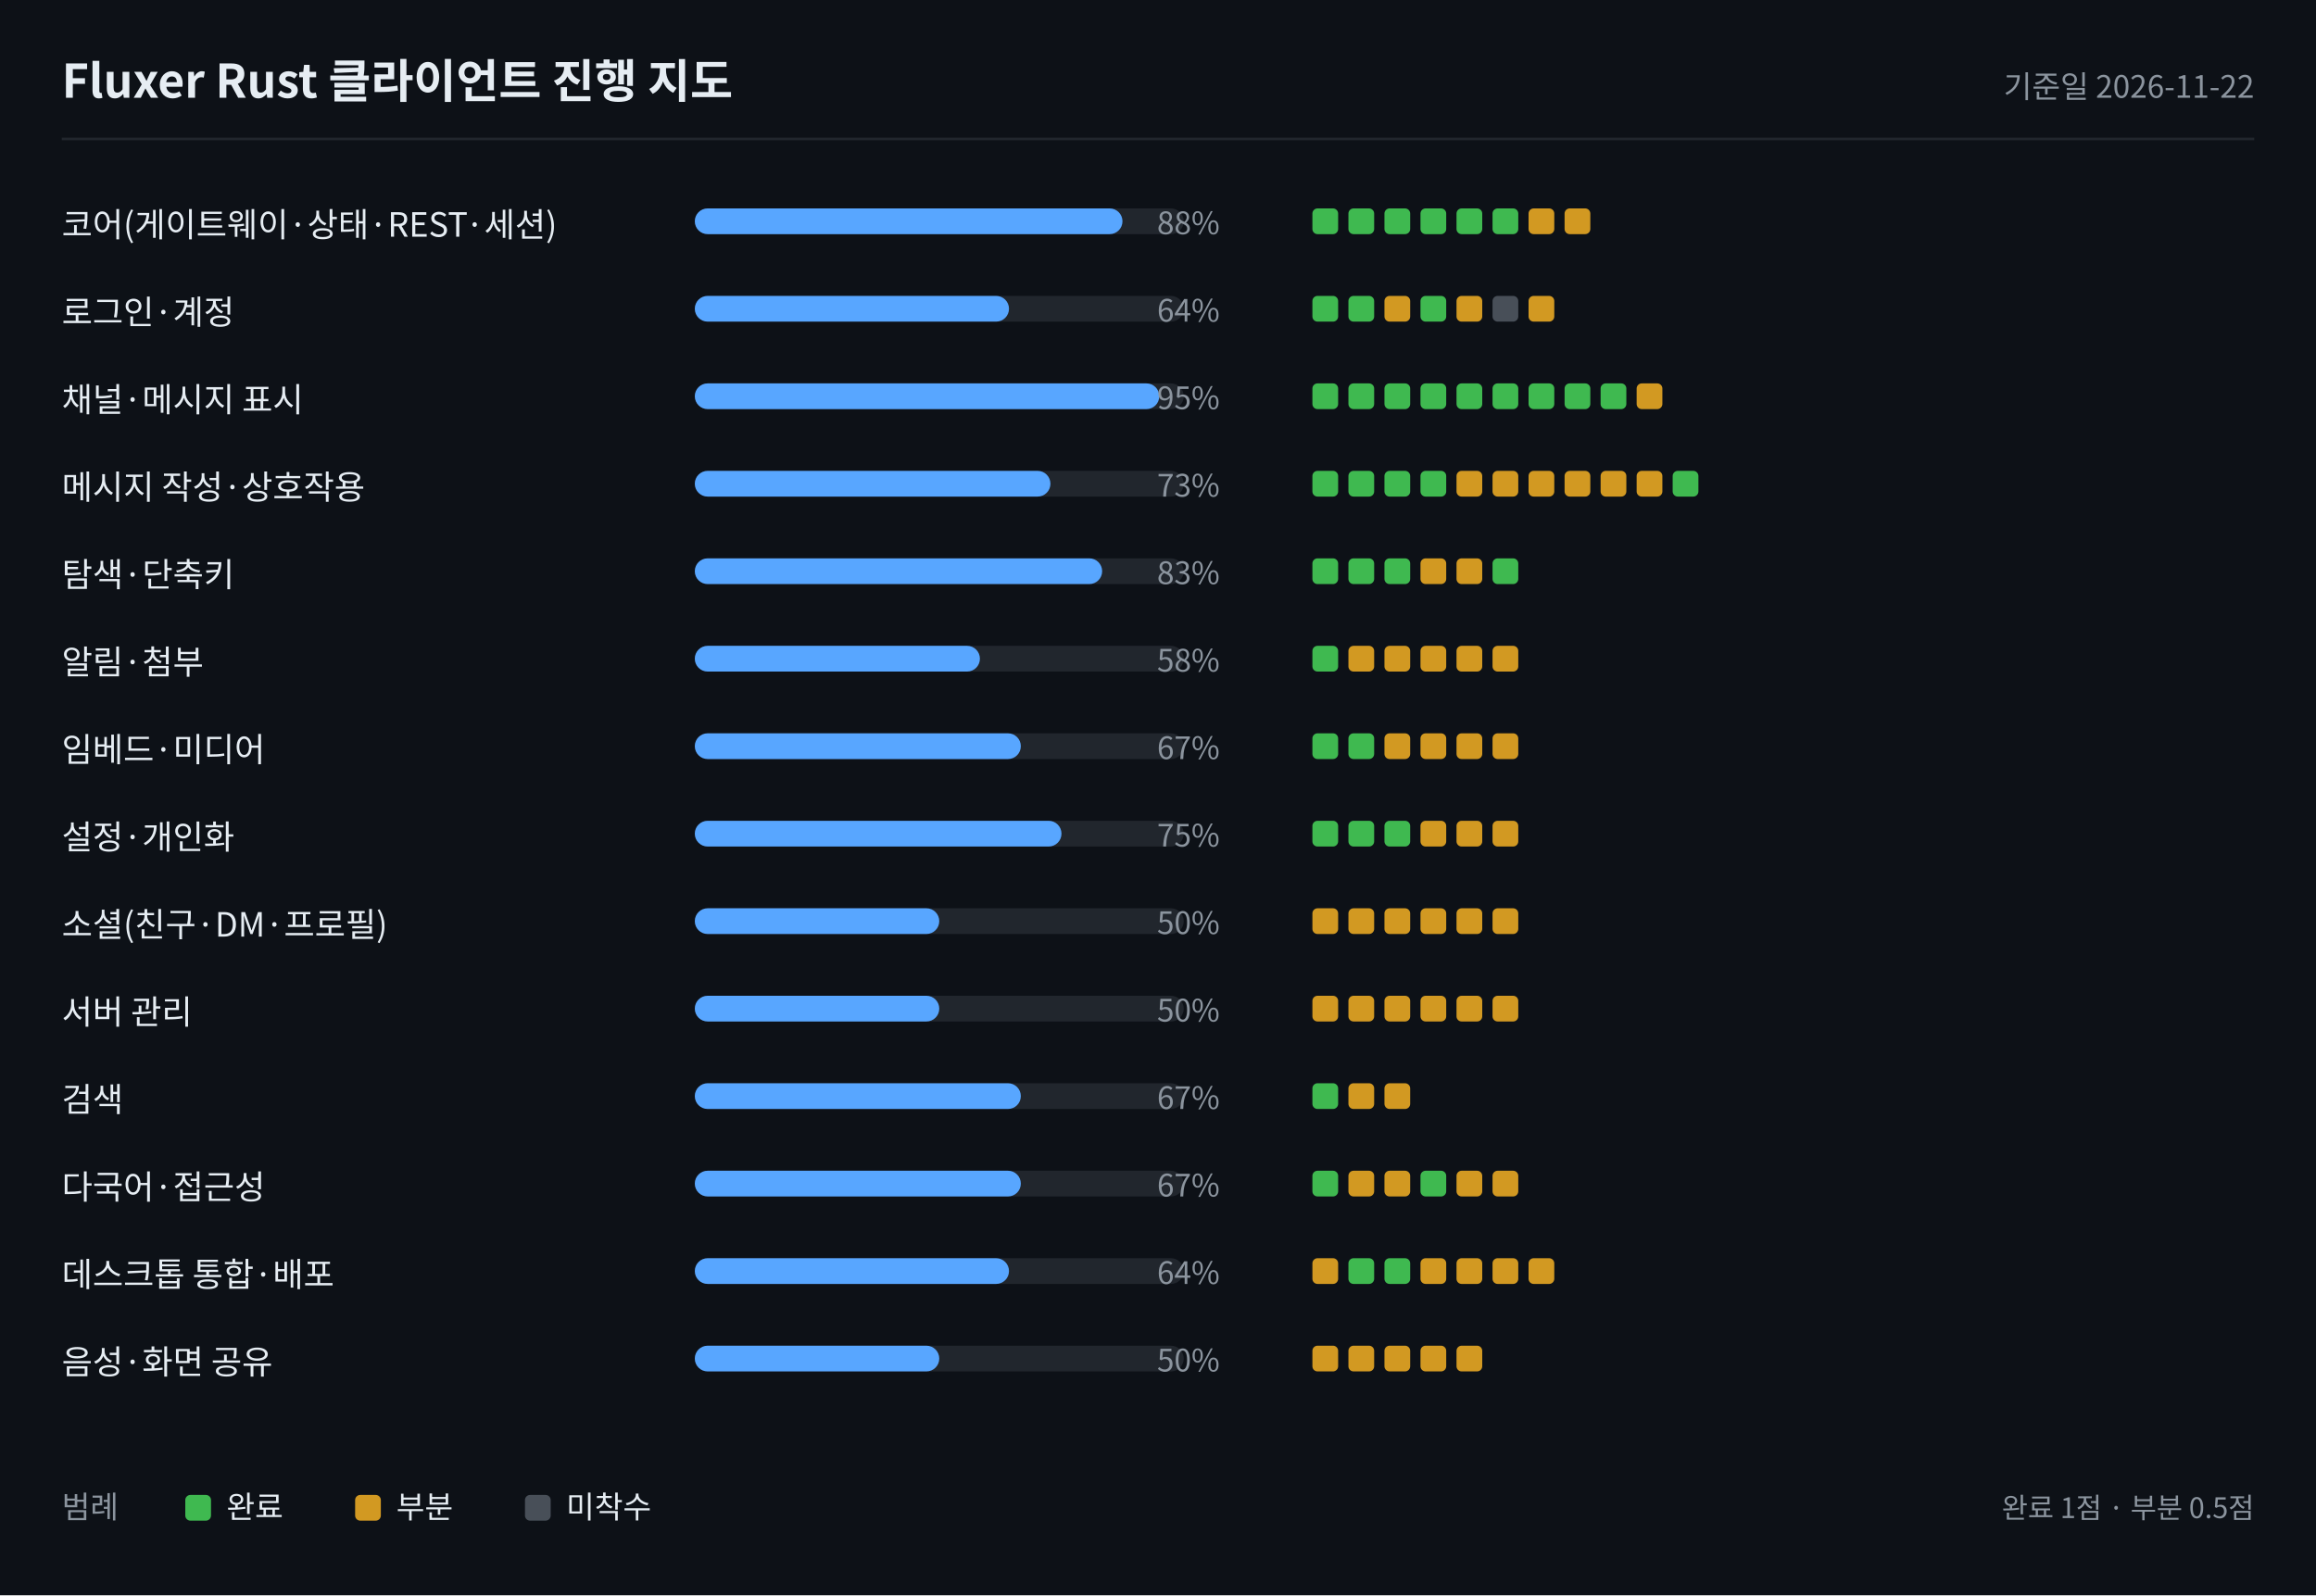
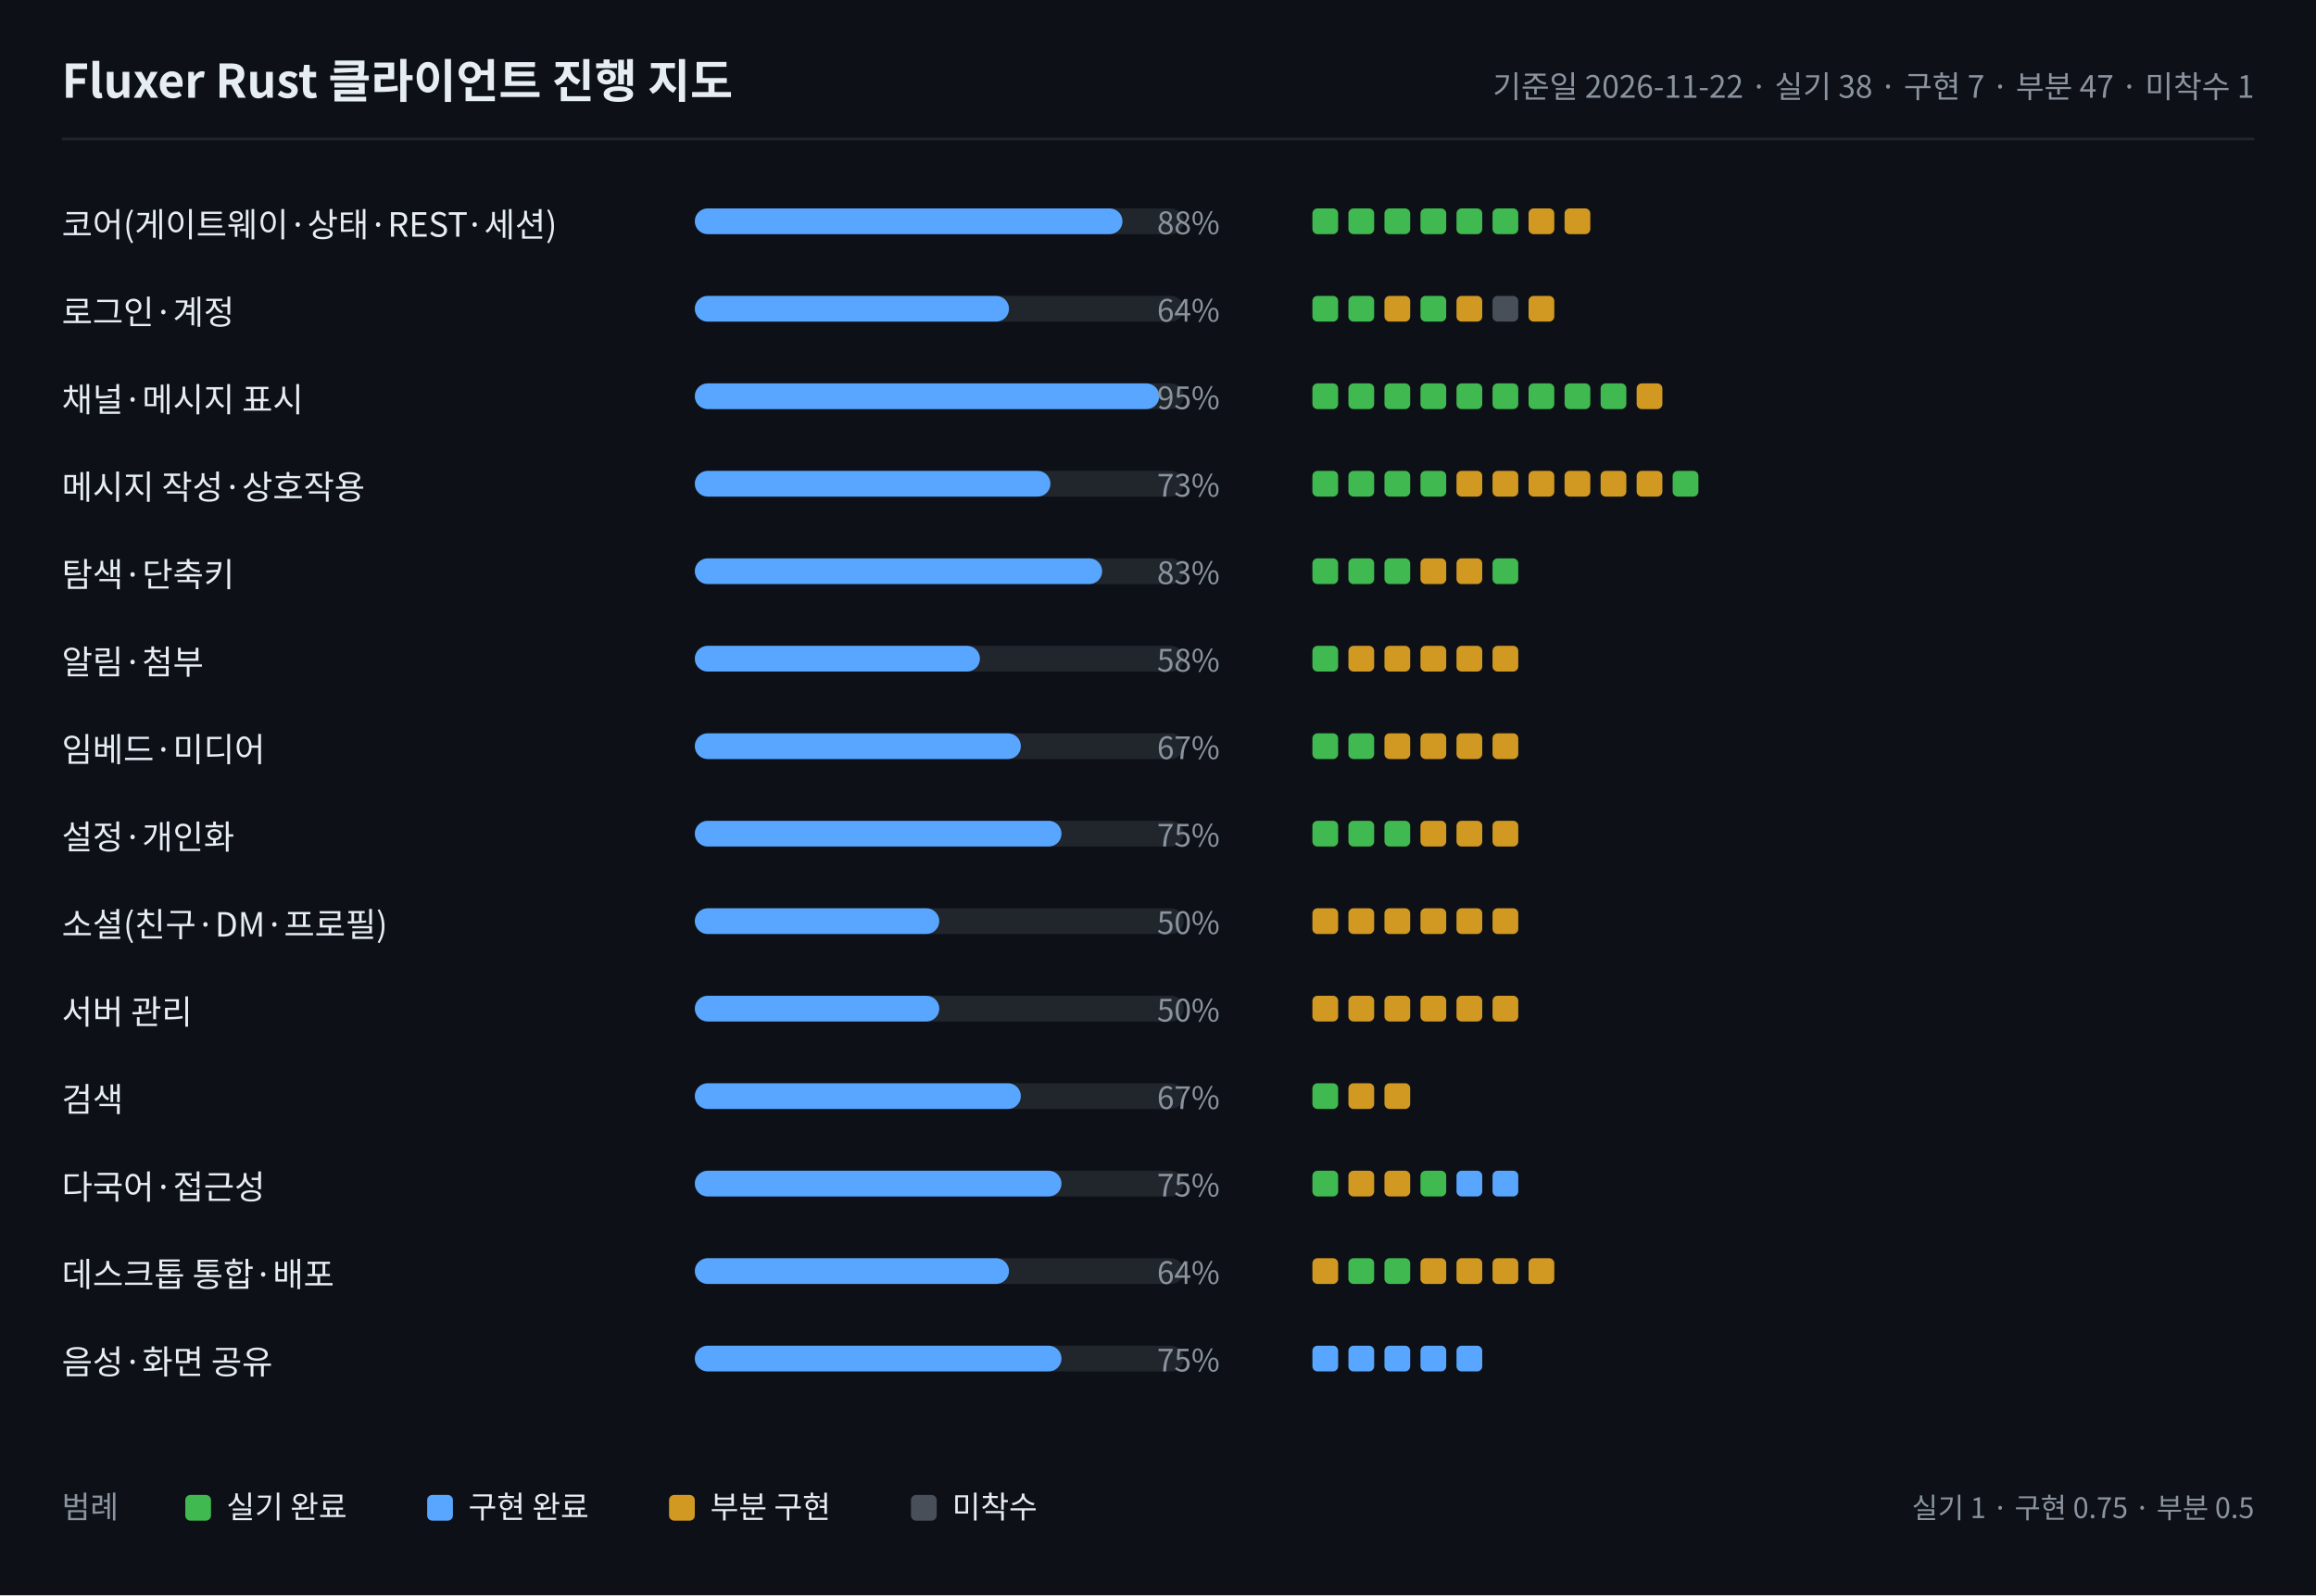
<svg xmlns="http://www.w3.org/2000/svg" width="900" height="620" viewBox="0 0 900 620" role="img" aria-label="Fluxer Rust 클라이언트 진행 지도">
  <rect width="900" height="620" fill="#0d1117" />
  <text x="24" y="38" fill="#e6edf3" font-family="Segoe UI, Malgun Gothic, Apple SD Gothic Neo, Noto Sans KR, Noto Sans CJK KR, sans-serif" font-size="18" font-weight="600">Fluxer Rust 클라이언트 진행 지도</text>
-   <text x="876" y="38" fill="#8b949e" font-family="Segoe UI, Malgun Gothic, Apple SD Gothic Neo, Noto Sans KR, Noto Sans CJK KR, sans-serif" font-size="12" text-anchor="end">기준일 2026-11-22</text>
+   <text x="876" y="38" fill="#8b949e" font-family="Segoe UI, Malgun Gothic, Apple SD Gothic Neo, Noto Sans KR, Noto Sans CJK KR, sans-serif" font-size="12" text-anchor="end">기준일 2026-11-22 · 실기 38 · 구현 7 · 부분 47 · 미착수 1</text>
  <line x1="24" y1="54" x2="876" y2="54" stroke="#21262d" stroke-width="1" />
  <text x="24" y="92.0" fill="#e6edf3" font-family="Segoe UI, Malgun Gothic, Apple SD Gothic Neo, Noto Sans KR, Noto Sans CJK KR, sans-serif" font-size="13">코어(게이트웨이·상태·REST·세션)</text>
  <rect x="270" y="81.0" width="190" height="10" rx="5" fill="#21262d" />
  <rect x="270" y="81.0" width="166.2" height="10" rx="5" fill="#58a6ff" />
  <text x="474" y="91.0" fill="#8b949e" font-family="Segoe UI, Malgun Gothic, Apple SD Gothic Neo, Noto Sans KR, Noto Sans CJK KR, sans-serif" font-size="12" text-anchor="end">88%</text>
  <g>
    <rect x="510" y="81.0" width="10" height="10" rx="2" fill="#3fb950" />
  </g>
  <g>
    <rect x="524" y="81.0" width="10" height="10" rx="2" fill="#3fb950" />
  </g>
  <g>
    <rect x="538" y="81.0" width="10" height="10" rx="2" fill="#3fb950" />
  </g>
  <g>
    <rect x="552" y="81.0" width="10" height="10" rx="2" fill="#3fb950" />
  </g>
  <g>
    <rect x="566" y="81.0" width="10" height="10" rx="2" fill="#3fb950" />
  </g>
  <g>
    <rect x="580" y="81.0" width="10" height="10" rx="2" fill="#3fb950" />
  </g>
  <g>
    <rect x="594" y="81.0" width="10" height="10" rx="2" fill="#d29922" />
  </g>
  <g>
    <rect x="608" y="81.0" width="10" height="10" rx="2" fill="#d29922" />
  </g>
  <text x="24" y="126.0" fill="#e6edf3" font-family="Segoe UI, Malgun Gothic, Apple SD Gothic Neo, Noto Sans KR, Noto Sans CJK KR, sans-serif" font-size="13">로그인·계정</text>
  <rect x="270" y="115.0" width="190" height="10" rx="5" fill="#21262d" />
  <rect x="270" y="115.0" width="122.1" height="10" rx="5" fill="#58a6ff" />
  <text x="474" y="125.0" fill="#8b949e" font-family="Segoe UI, Malgun Gothic, Apple SD Gothic Neo, Noto Sans KR, Noto Sans CJK KR, sans-serif" font-size="12" text-anchor="end">64%</text>
  <g>
    <rect x="510" y="115.0" width="10" height="10" rx="2" fill="#3fb950" />
  </g>
  <g>
    <rect x="524" y="115.0" width="10" height="10" rx="2" fill="#3fb950" />
  </g>
  <g>
    <rect x="538" y="115.0" width="10" height="10" rx="2" fill="#d29922" />
  </g>
  <g>
    <rect x="552" y="115.0" width="10" height="10" rx="2" fill="#3fb950" />
  </g>
  <g>
    <rect x="566" y="115.0" width="10" height="10" rx="2" fill="#d29922" />
  </g>
  <g>
    <rect x="580" y="115.0" width="10" height="10" rx="2" fill="#484f58" />
  </g>
  <g>
    <rect x="594" y="115.0" width="10" height="10" rx="2" fill="#d29922" />
  </g>
  <text x="24" y="160.0" fill="#e6edf3" font-family="Segoe UI, Malgun Gothic, Apple SD Gothic Neo, Noto Sans KR, Noto Sans CJK KR, sans-serif" font-size="13">채널·메시지 표시</text>
  <rect x="270" y="149.0" width="190" height="10" rx="5" fill="#21262d" />
  <rect x="270" y="149.0" width="180.5" height="10" rx="5" fill="#58a6ff" />
  <text x="474" y="159.0" fill="#8b949e" font-family="Segoe UI, Malgun Gothic, Apple SD Gothic Neo, Noto Sans KR, Noto Sans CJK KR, sans-serif" font-size="12" text-anchor="end">95%</text>
  <g>
    <rect x="510" y="149.0" width="10" height="10" rx="2" fill="#3fb950" />
  </g>
  <g>
    <rect x="524" y="149.0" width="10" height="10" rx="2" fill="#3fb950" />
  </g>
  <g>
    <rect x="538" y="149.0" width="10" height="10" rx="2" fill="#3fb950" />
  </g>
  <g>
    <rect x="552" y="149.0" width="10" height="10" rx="2" fill="#3fb950" />
  </g>
  <g>
    <rect x="566" y="149.0" width="10" height="10" rx="2" fill="#3fb950" />
  </g>
  <g>
    <rect x="580" y="149.0" width="10" height="10" rx="2" fill="#3fb950" />
  </g>
  <g>
    <rect x="594" y="149.0" width="10" height="10" rx="2" fill="#3fb950" />
  </g>
  <g>
    <rect x="608" y="149.0" width="10" height="10" rx="2" fill="#3fb950" />
  </g>
  <g>
    <rect x="622" y="149.0" width="10" height="10" rx="2" fill="#3fb950" />
  </g>
  <g>
    <rect x="636" y="149.0" width="10" height="10" rx="2" fill="#d29922" />
  </g>
  <text x="24" y="194.0" fill="#e6edf3" font-family="Segoe UI, Malgun Gothic, Apple SD Gothic Neo, Noto Sans KR, Noto Sans CJK KR, sans-serif" font-size="13">메시지 작성·상호작용</text>
  <rect x="270" y="183.0" width="190" height="10" rx="5" fill="#21262d" />
  <rect x="270" y="183.0" width="138.2" height="10" rx="5" fill="#58a6ff" />
  <text x="474" y="193.0" fill="#8b949e" font-family="Segoe UI, Malgun Gothic, Apple SD Gothic Neo, Noto Sans KR, Noto Sans CJK KR, sans-serif" font-size="12" text-anchor="end">73%</text>
  <g>
    <rect x="510" y="183.0" width="10" height="10" rx="2" fill="#3fb950" />
  </g>
  <g>
    <rect x="524" y="183.0" width="10" height="10" rx="2" fill="#3fb950" />
  </g>
  <g>
    <rect x="538" y="183.0" width="10" height="10" rx="2" fill="#3fb950" />
  </g>
  <g>
    <rect x="552" y="183.0" width="10" height="10" rx="2" fill="#3fb950" />
  </g>
  <g>
    <rect x="566" y="183.0" width="10" height="10" rx="2" fill="#d29922" />
  </g>
  <g>
    <rect x="580" y="183.0" width="10" height="10" rx="2" fill="#d29922" />
  </g>
  <g>
    <rect x="594" y="183.0" width="10" height="10" rx="2" fill="#d29922" />
  </g>
  <g>
    <rect x="608" y="183.0" width="10" height="10" rx="2" fill="#d29922" />
  </g>
  <g>
    <rect x="622" y="183.0" width="10" height="10" rx="2" fill="#d29922" />
  </g>
  <g>
    <rect x="636" y="183.0" width="10" height="10" rx="2" fill="#d29922" />
  </g>
  <g>
    <rect x="650" y="183.0" width="10" height="10" rx="2" fill="#3fb950" />
  </g>
  <text x="24" y="228.0" fill="#e6edf3" font-family="Segoe UI, Malgun Gothic, Apple SD Gothic Neo, Noto Sans KR, Noto Sans CJK KR, sans-serif" font-size="13">탐색·단축키</text>
  <rect x="270" y="217.0" width="190" height="10" rx="5" fill="#21262d" />
  <rect x="270" y="217.0" width="158.3" height="10" rx="5" fill="#58a6ff" />
  <text x="474" y="227.0" fill="#8b949e" font-family="Segoe UI, Malgun Gothic, Apple SD Gothic Neo, Noto Sans KR, Noto Sans CJK KR, sans-serif" font-size="12" text-anchor="end">83%</text>
  <g>
    <rect x="510" y="217.0" width="10" height="10" rx="2" fill="#3fb950" />
  </g>
  <g>
    <rect x="524" y="217.0" width="10" height="10" rx="2" fill="#3fb950" />
  </g>
  <g>
    <rect x="538" y="217.0" width="10" height="10" rx="2" fill="#3fb950" />
  </g>
  <g>
    <rect x="552" y="217.0" width="10" height="10" rx="2" fill="#d29922" />
  </g>
  <g>
    <rect x="566" y="217.0" width="10" height="10" rx="2" fill="#d29922" />
  </g>
  <g>
    <rect x="580" y="217.0" width="10" height="10" rx="2" fill="#3fb950" />
  </g>
  <text x="24" y="262.0" fill="#e6edf3" font-family="Segoe UI, Malgun Gothic, Apple SD Gothic Neo, Noto Sans KR, Noto Sans CJK KR, sans-serif" font-size="13">알림·첨부</text>
  <rect x="270" y="251.0" width="190" height="10" rx="5" fill="#21262d" />
  <rect x="270" y="251.0" width="110.8" height="10" rx="5" fill="#58a6ff" />
  <text x="474" y="261.0" fill="#8b949e" font-family="Segoe UI, Malgun Gothic, Apple SD Gothic Neo, Noto Sans KR, Noto Sans CJK KR, sans-serif" font-size="12" text-anchor="end">58%</text>
  <g>
    <rect x="510" y="251.0" width="10" height="10" rx="2" fill="#3fb950" />
  </g>
  <g>
    <rect x="524" y="251.0" width="10" height="10" rx="2" fill="#d29922" />
  </g>
  <g>
    <rect x="538" y="251.0" width="10" height="10" rx="2" fill="#d29922" />
  </g>
  <g>
    <rect x="552" y="251.0" width="10" height="10" rx="2" fill="#d29922" />
  </g>
  <g>
    <rect x="566" y="251.0" width="10" height="10" rx="2" fill="#d29922" />
  </g>
  <g>
    <rect x="580" y="251.0" width="10" height="10" rx="2" fill="#d29922" />
  </g>
  <text x="24" y="296.0" fill="#e6edf3" font-family="Segoe UI, Malgun Gothic, Apple SD Gothic Neo, Noto Sans KR, Noto Sans CJK KR, sans-serif" font-size="13">임베드·미디어</text>
  <rect x="270" y="285.0" width="190" height="10" rx="5" fill="#21262d" />
  <rect x="270" y="285.0" width="126.7" height="10" rx="5" fill="#58a6ff" />
  <text x="474" y="295.0" fill="#8b949e" font-family="Segoe UI, Malgun Gothic, Apple SD Gothic Neo, Noto Sans KR, Noto Sans CJK KR, sans-serif" font-size="12" text-anchor="end">67%</text>
  <g>
    <rect x="510" y="285.0" width="10" height="10" rx="2" fill="#3fb950" />
  </g>
  <g>
    <rect x="524" y="285.0" width="10" height="10" rx="2" fill="#3fb950" />
  </g>
  <g>
    <rect x="538" y="285.0" width="10" height="10" rx="2" fill="#d29922" />
  </g>
  <g>
    <rect x="552" y="285.0" width="10" height="10" rx="2" fill="#d29922" />
  </g>
  <g>
    <rect x="566" y="285.0" width="10" height="10" rx="2" fill="#d29922" />
  </g>
  <g>
    <rect x="580" y="285.0" width="10" height="10" rx="2" fill="#d29922" />
  </g>
  <text x="24" y="330.0" fill="#e6edf3" font-family="Segoe UI, Malgun Gothic, Apple SD Gothic Neo, Noto Sans KR, Noto Sans CJK KR, sans-serif" font-size="13">설정·개인화</text>
  <rect x="270" y="319.0" width="190" height="10" rx="5" fill="#21262d" />
  <rect x="270" y="319.0" width="142.5" height="10" rx="5" fill="#58a6ff" />
  <text x="474" y="329.0" fill="#8b949e" font-family="Segoe UI, Malgun Gothic, Apple SD Gothic Neo, Noto Sans KR, Noto Sans CJK KR, sans-serif" font-size="12" text-anchor="end">75%</text>
  <g>
    <rect x="510" y="319.0" width="10" height="10" rx="2" fill="#3fb950" />
  </g>
  <g>
    <rect x="524" y="319.0" width="10" height="10" rx="2" fill="#3fb950" />
  </g>
  <g>
    <rect x="538" y="319.0" width="10" height="10" rx="2" fill="#3fb950" />
  </g>
  <g>
    <rect x="552" y="319.0" width="10" height="10" rx="2" fill="#d29922" />
  </g>
  <g>
    <rect x="566" y="319.0" width="10" height="10" rx="2" fill="#d29922" />
  </g>
  <g>
    <rect x="580" y="319.0" width="10" height="10" rx="2" fill="#d29922" />
  </g>
  <text x="24" y="364.0" fill="#e6edf3" font-family="Segoe UI, Malgun Gothic, Apple SD Gothic Neo, Noto Sans KR, Noto Sans CJK KR, sans-serif" font-size="13">소셜(친구·DM·프로필)</text>
  <rect x="270" y="353.0" width="190" height="10" rx="5" fill="#21262d" />
  <rect x="270" y="353.0" width="95.0" height="10" rx="5" fill="#58a6ff" />
  <text x="474" y="363.0" fill="#8b949e" font-family="Segoe UI, Malgun Gothic, Apple SD Gothic Neo, Noto Sans KR, Noto Sans CJK KR, sans-serif" font-size="12" text-anchor="end">50%</text>
  <g>
    <rect x="510" y="353.0" width="10" height="10" rx="2" fill="#d29922" />
  </g>
  <g>
    <rect x="524" y="353.0" width="10" height="10" rx="2" fill="#d29922" />
  </g>
  <g>
    <rect x="538" y="353.0" width="10" height="10" rx="2" fill="#d29922" />
  </g>
  <g>
    <rect x="552" y="353.0" width="10" height="10" rx="2" fill="#d29922" />
  </g>
  <g>
    <rect x="566" y="353.0" width="10" height="10" rx="2" fill="#d29922" />
  </g>
  <g>
    <rect x="580" y="353.0" width="10" height="10" rx="2" fill="#d29922" />
  </g>
  <text x="24" y="398.0" fill="#e6edf3" font-family="Segoe UI, Malgun Gothic, Apple SD Gothic Neo, Noto Sans KR, Noto Sans CJK KR, sans-serif" font-size="13">서버 관리</text>
  <rect x="270" y="387.0" width="190" height="10" rx="5" fill="#21262d" />
  <rect x="270" y="387.0" width="95.0" height="10" rx="5" fill="#58a6ff" />
  <text x="474" y="397.0" fill="#8b949e" font-family="Segoe UI, Malgun Gothic, Apple SD Gothic Neo, Noto Sans KR, Noto Sans CJK KR, sans-serif" font-size="12" text-anchor="end">50%</text>
  <g>
    <rect x="510" y="387.0" width="10" height="10" rx="2" fill="#d29922" />
  </g>
  <g>
    <rect x="524" y="387.0" width="10" height="10" rx="2" fill="#d29922" />
  </g>
  <g>
    <rect x="538" y="387.0" width="10" height="10" rx="2" fill="#d29922" />
  </g>
  <g>
    <rect x="552" y="387.0" width="10" height="10" rx="2" fill="#d29922" />
  </g>
  <g>
    <rect x="566" y="387.0" width="10" height="10" rx="2" fill="#d29922" />
  </g>
  <g>
    <rect x="580" y="387.0" width="10" height="10" rx="2" fill="#d29922" />
  </g>
  <text x="24" y="432.0" fill="#e6edf3" font-family="Segoe UI, Malgun Gothic, Apple SD Gothic Neo, Noto Sans KR, Noto Sans CJK KR, sans-serif" font-size="13">검색</text>
  <rect x="270" y="421.0" width="190" height="10" rx="5" fill="#21262d" />
  <rect x="270" y="421.0" width="126.7" height="10" rx="5" fill="#58a6ff" />
  <text x="474" y="431.0" fill="#8b949e" font-family="Segoe UI, Malgun Gothic, Apple SD Gothic Neo, Noto Sans KR, Noto Sans CJK KR, sans-serif" font-size="12" text-anchor="end">67%</text>
  <g>
    <rect x="510" y="421.0" width="10" height="10" rx="2" fill="#3fb950" />
  </g>
  <g>
    <rect x="524" y="421.0" width="10" height="10" rx="2" fill="#d29922" />
  </g>
  <g>
    <rect x="538" y="421.0" width="10" height="10" rx="2" fill="#d29922" />
  </g>
  <text x="24" y="466.0" fill="#e6edf3" font-family="Segoe UI, Malgun Gothic, Apple SD Gothic Neo, Noto Sans KR, Noto Sans CJK KR, sans-serif" font-size="13">다국어·접근성</text>
  <rect x="270" y="455.0" width="190" height="10" rx="5" fill="#21262d" />
-   <rect x="270" y="455.0" width="126.7" height="10" rx="5" fill="#58a6ff" />
-   <text x="474" y="465.0" fill="#8b949e" font-family="Segoe UI, Malgun Gothic, Apple SD Gothic Neo, Noto Sans KR, Noto Sans CJK KR, sans-serif" font-size="12" text-anchor="end">67%</text>
+   <rect x="270" y="455.0" width="142.5" height="10" rx="5" fill="#58a6ff" />
+   <text x="474" y="465.0" fill="#8b949e" font-family="Segoe UI, Malgun Gothic, Apple SD Gothic Neo, Noto Sans KR, Noto Sans CJK KR, sans-serif" font-size="12" text-anchor="end">75%</text>
  <g>
    <rect x="510" y="455.0" width="10" height="10" rx="2" fill="#3fb950" />
  </g>
  <g>
    <rect x="524" y="455.0" width="10" height="10" rx="2" fill="#d29922" />
  </g>
  <g>
    <rect x="538" y="455.0" width="10" height="10" rx="2" fill="#d29922" />
  </g>
  <g>
    <rect x="552" y="455.0" width="10" height="10" rx="2" fill="#3fb950" />
  </g>
  <g>
-     <rect x="566" y="455.0" width="10" height="10" rx="2" fill="#d29922" />
-   </g>
-   <g>
-     <rect x="580" y="455.0" width="10" height="10" rx="2" fill="#d29922" />
+     <rect x="566" y="455.0" width="10" height="10" rx="2" fill="#58a6ff" />
+   </g>
+   <g>
+     <rect x="580" y="455.0" width="10" height="10" rx="2" fill="#58a6ff" />
  </g>
  <text x="24" y="500.0" fill="#e6edf3" font-family="Segoe UI, Malgun Gothic, Apple SD Gothic Neo, Noto Sans KR, Noto Sans CJK KR, sans-serif" font-size="13">데스크톱 통합·배포</text>
  <rect x="270" y="489.0" width="190" height="10" rx="5" fill="#21262d" />
  <rect x="270" y="489.0" width="122.1" height="10" rx="5" fill="#58a6ff" />
  <text x="474" y="499.0" fill="#8b949e" font-family="Segoe UI, Malgun Gothic, Apple SD Gothic Neo, Noto Sans KR, Noto Sans CJK KR, sans-serif" font-size="12" text-anchor="end">64%</text>
  <g>
    <rect x="510" y="489.0" width="10" height="10" rx="2" fill="#d29922" />
  </g>
  <g>
    <rect x="524" y="489.0" width="10" height="10" rx="2" fill="#3fb950" />
  </g>
  <g>
    <rect x="538" y="489.0" width="10" height="10" rx="2" fill="#3fb950" />
  </g>
  <g>
    <rect x="552" y="489.0" width="10" height="10" rx="2" fill="#d29922" />
  </g>
  <g>
    <rect x="566" y="489.0" width="10" height="10" rx="2" fill="#d29922" />
  </g>
  <g>
    <rect x="580" y="489.0" width="10" height="10" rx="2" fill="#d29922" />
  </g>
  <g>
    <rect x="594" y="489.0" width="10" height="10" rx="2" fill="#d29922" />
  </g>
  <text x="24" y="534.0" fill="#e6edf3" font-family="Segoe UI, Malgun Gothic, Apple SD Gothic Neo, Noto Sans KR, Noto Sans CJK KR, sans-serif" font-size="13">음성·화면 공유</text>
  <rect x="270" y="523.0" width="190" height="10" rx="5" fill="#21262d" />
-   <rect x="270" y="523.0" width="95.0" height="10" rx="5" fill="#58a6ff" />
-   <text x="474" y="533.0" fill="#8b949e" font-family="Segoe UI, Malgun Gothic, Apple SD Gothic Neo, Noto Sans KR, Noto Sans CJK KR, sans-serif" font-size="12" text-anchor="end">50%</text>
-   <g>
-     <rect x="510" y="523.0" width="10" height="10" rx="2" fill="#d29922" />
-   </g>
-   <g>
-     <rect x="524" y="523.0" width="10" height="10" rx="2" fill="#d29922" />
-   </g>
-   <g>
-     <rect x="538" y="523.0" width="10" height="10" rx="2" fill="#d29922" />
-   </g>
-   <g>
-     <rect x="552" y="523.0" width="10" height="10" rx="2" fill="#d29922" />
-   </g>
-   <g>
-     <rect x="566" y="523.0" width="10" height="10" rx="2" fill="#d29922" />
+   <rect x="270" y="523.0" width="142.5" height="10" rx="5" fill="#58a6ff" />
+   <text x="474" y="533.0" fill="#8b949e" font-family="Segoe UI, Malgun Gothic, Apple SD Gothic Neo, Noto Sans KR, Noto Sans CJK KR, sans-serif" font-size="12" text-anchor="end">75%</text>
+   <g>
+     <rect x="510" y="523.0" width="10" height="10" rx="2" fill="#58a6ff" />
+   </g>
+   <g>
+     <rect x="524" y="523.0" width="10" height="10" rx="2" fill="#58a6ff" />
+   </g>
+   <g>
+     <rect x="538" y="523.0" width="10" height="10" rx="2" fill="#58a6ff" />
+   </g>
+   <g>
+     <rect x="552" y="523.0" width="10" height="10" rx="2" fill="#58a6ff" />
+   </g>
+   <g>
+     <rect x="566" y="523.0" width="10" height="10" rx="2" fill="#58a6ff" />
  </g>
  <text x="24" y="590.0" fill="#8b949e" font-family="Segoe UI, Malgun Gothic, Apple SD Gothic Neo, Noto Sans KR, Noto Sans CJK KR, sans-serif" font-size="12">범례</text>
  <rect x="72" y="581.0" width="10" height="10" rx="2" fill="#3fb950" />
-   <text x="88" y="590.0" fill="#e6edf3" font-family="Segoe UI, Malgun Gothic, Apple SD Gothic Neo, Noto Sans KR, Noto Sans CJK KR, sans-serif" font-size="12">완료</text>
-   <rect x="138" y="581.0" width="10" height="10" rx="2" fill="#d29922" />
-   <text x="154" y="590.0" fill="#e6edf3" font-family="Segoe UI, Malgun Gothic, Apple SD Gothic Neo, Noto Sans KR, Noto Sans CJK KR, sans-serif" font-size="12">부분</text>
-   <rect x="204" y="581.0" width="10" height="10" rx="2" fill="#484f58" />
-   <text x="220" y="590.0" fill="#e6edf3" font-family="Segoe UI, Malgun Gothic, Apple SD Gothic Neo, Noto Sans KR, Noto Sans CJK KR, sans-serif" font-size="12">미착수</text>
-   <text x="876" y="590.0" fill="#8b949e" font-family="Segoe UI, Malgun Gothic, Apple SD Gothic Neo, Noto Sans KR, Noto Sans CJK KR, sans-serif" font-size="11" text-anchor="end">완료 1점 · 부분 0.5점</text>
+   <text x="88" y="590.0" fill="#e6edf3" font-family="Segoe UI, Malgun Gothic, Apple SD Gothic Neo, Noto Sans KR, Noto Sans CJK KR, sans-serif" font-size="12">실기 완료</text>
+   <rect x="166" y="581.0" width="10" height="10" rx="2" fill="#58a6ff" />
+   <text x="182" y="590.0" fill="#e6edf3" font-family="Segoe UI, Malgun Gothic, Apple SD Gothic Neo, Noto Sans KR, Noto Sans CJK KR, sans-serif" font-size="12">구현 완료</text>
+   <rect x="260" y="581.0" width="10" height="10" rx="2" fill="#d29922" />
+   <text x="276" y="590.0" fill="#e6edf3" font-family="Segoe UI, Malgun Gothic, Apple SD Gothic Neo, Noto Sans KR, Noto Sans CJK KR, sans-serif" font-size="12">부분 구현</text>
+   <rect x="354" y="581.0" width="10" height="10" rx="2" fill="#484f58" />
+   <text x="370" y="590.0" fill="#e6edf3" font-family="Segoe UI, Malgun Gothic, Apple SD Gothic Neo, Noto Sans KR, Noto Sans CJK KR, sans-serif" font-size="12">미착수</text>
+   <text x="876" y="590.0" fill="#8b949e" font-family="Segoe UI, Malgun Gothic, Apple SD Gothic Neo, Noto Sans KR, Noto Sans CJK KR, sans-serif" font-size="11" text-anchor="end">실기 1 · 구현 0.75 · 부분 0.5</text>
</svg>
